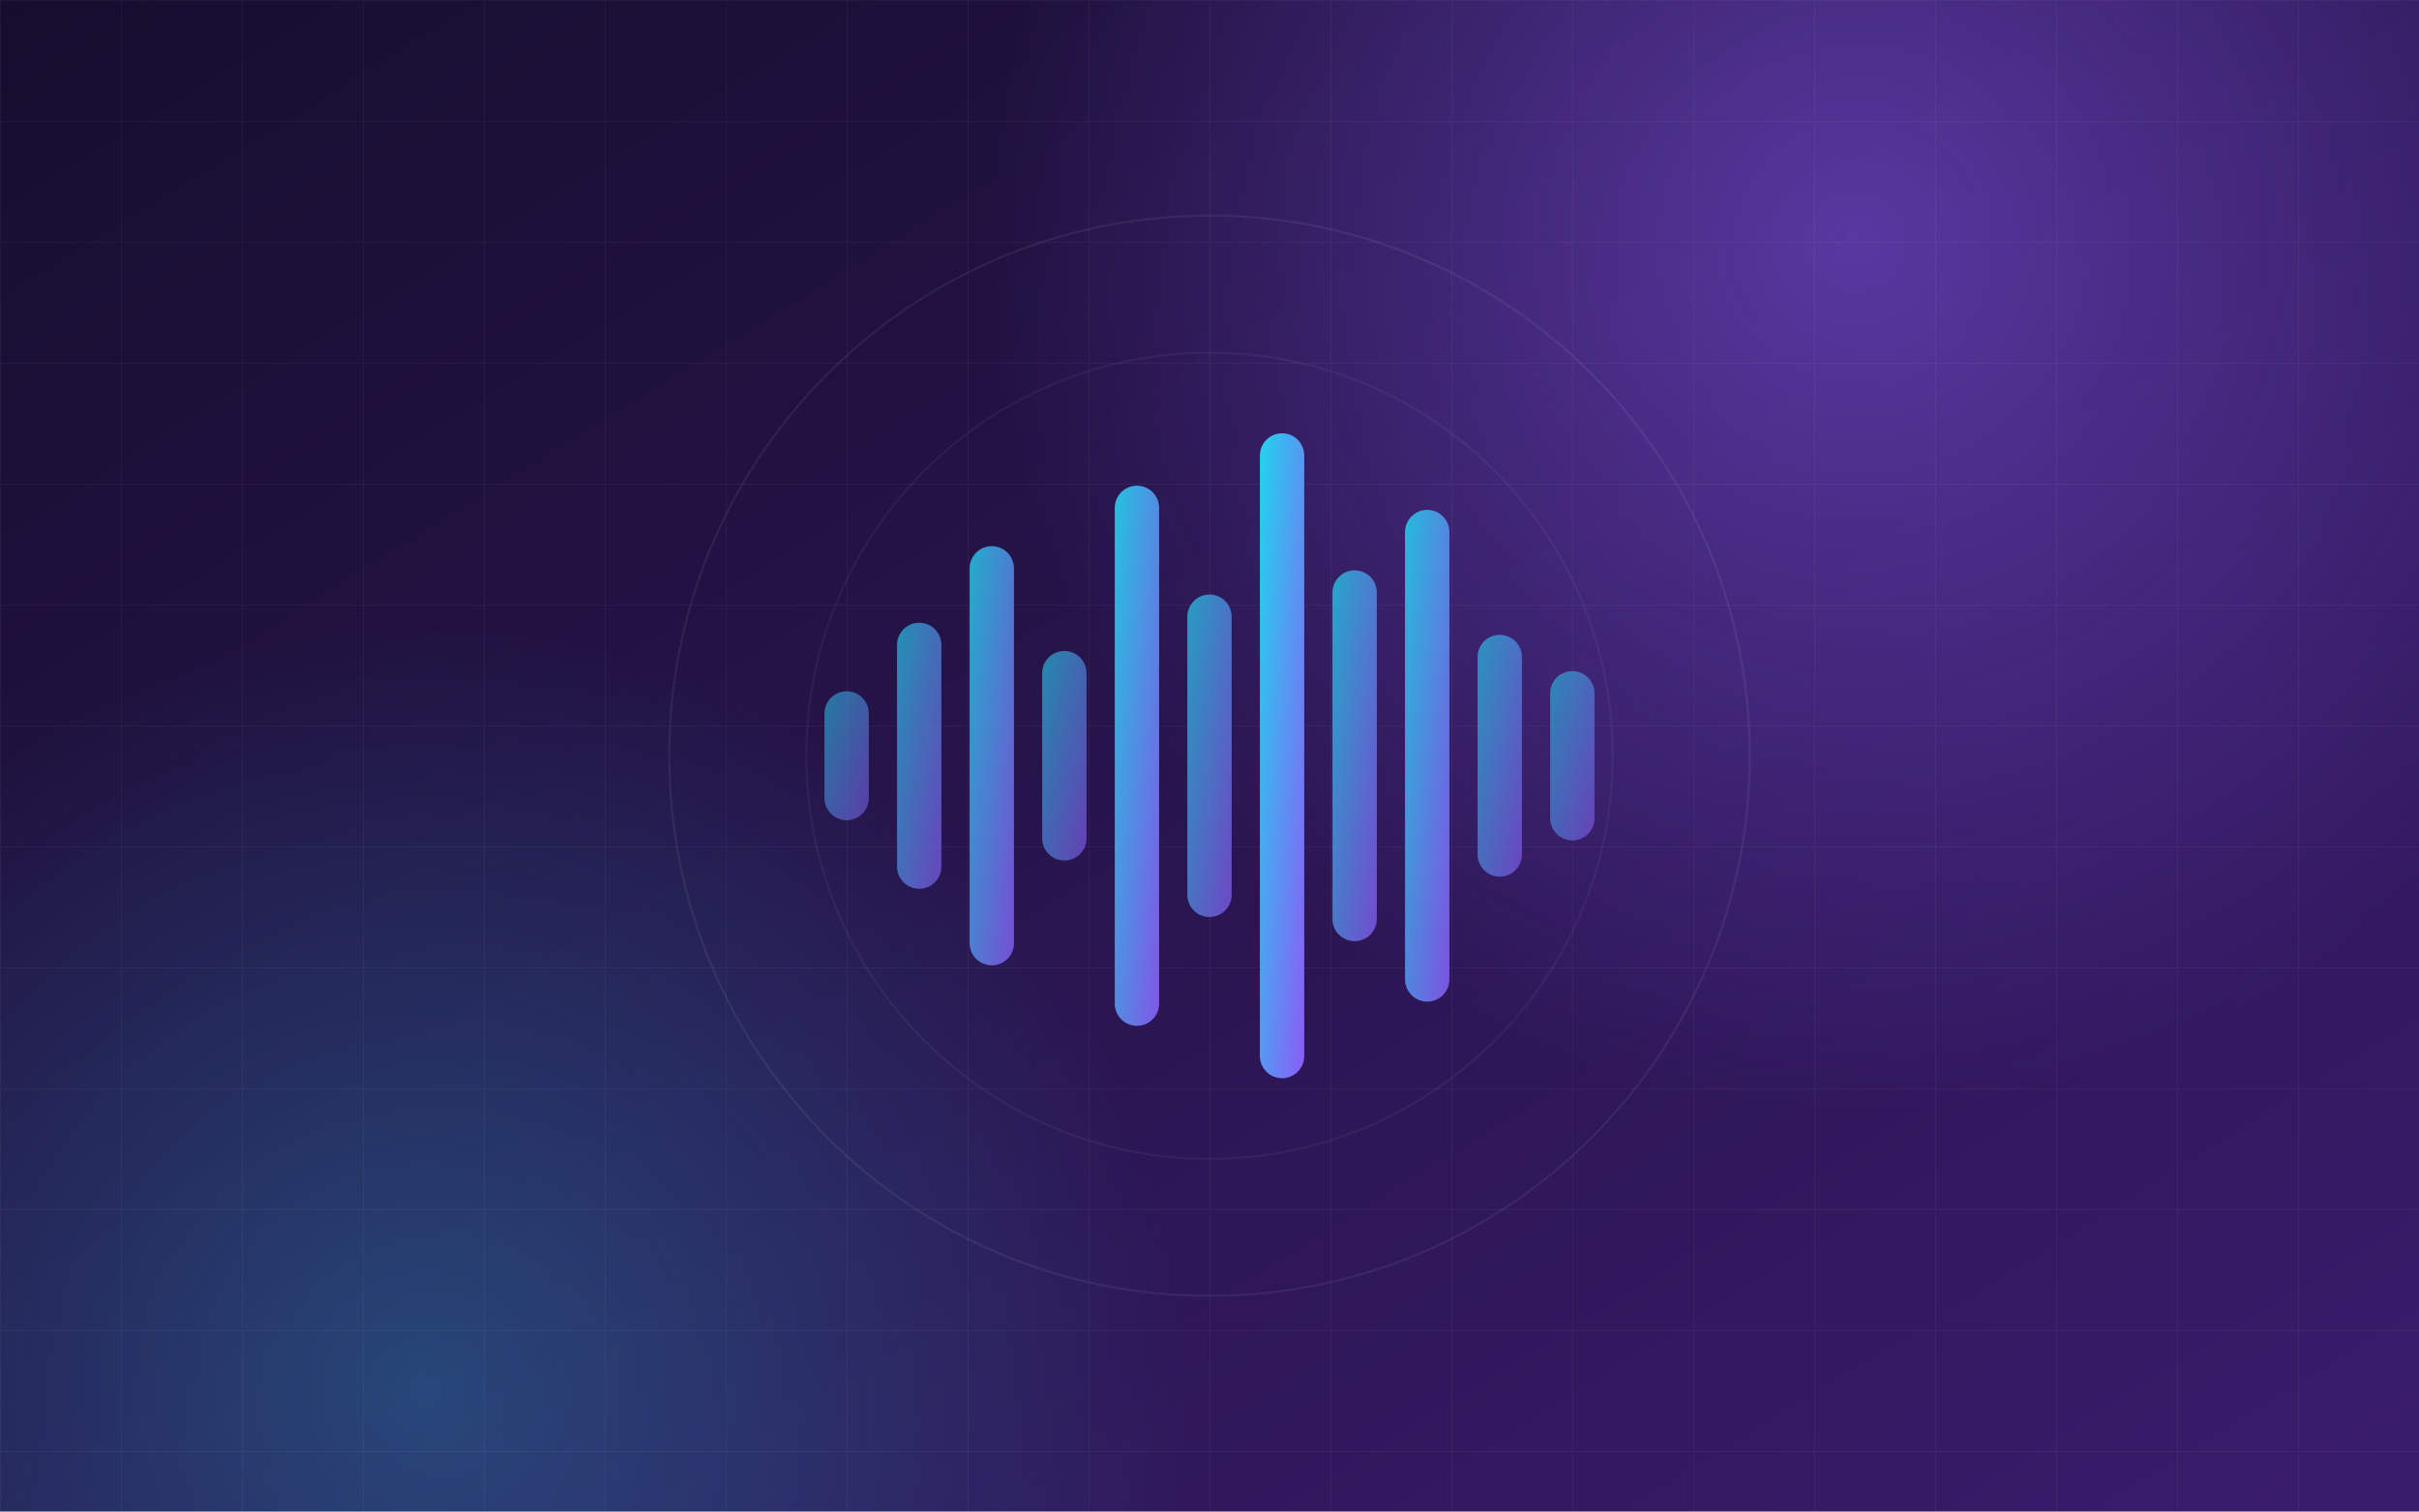
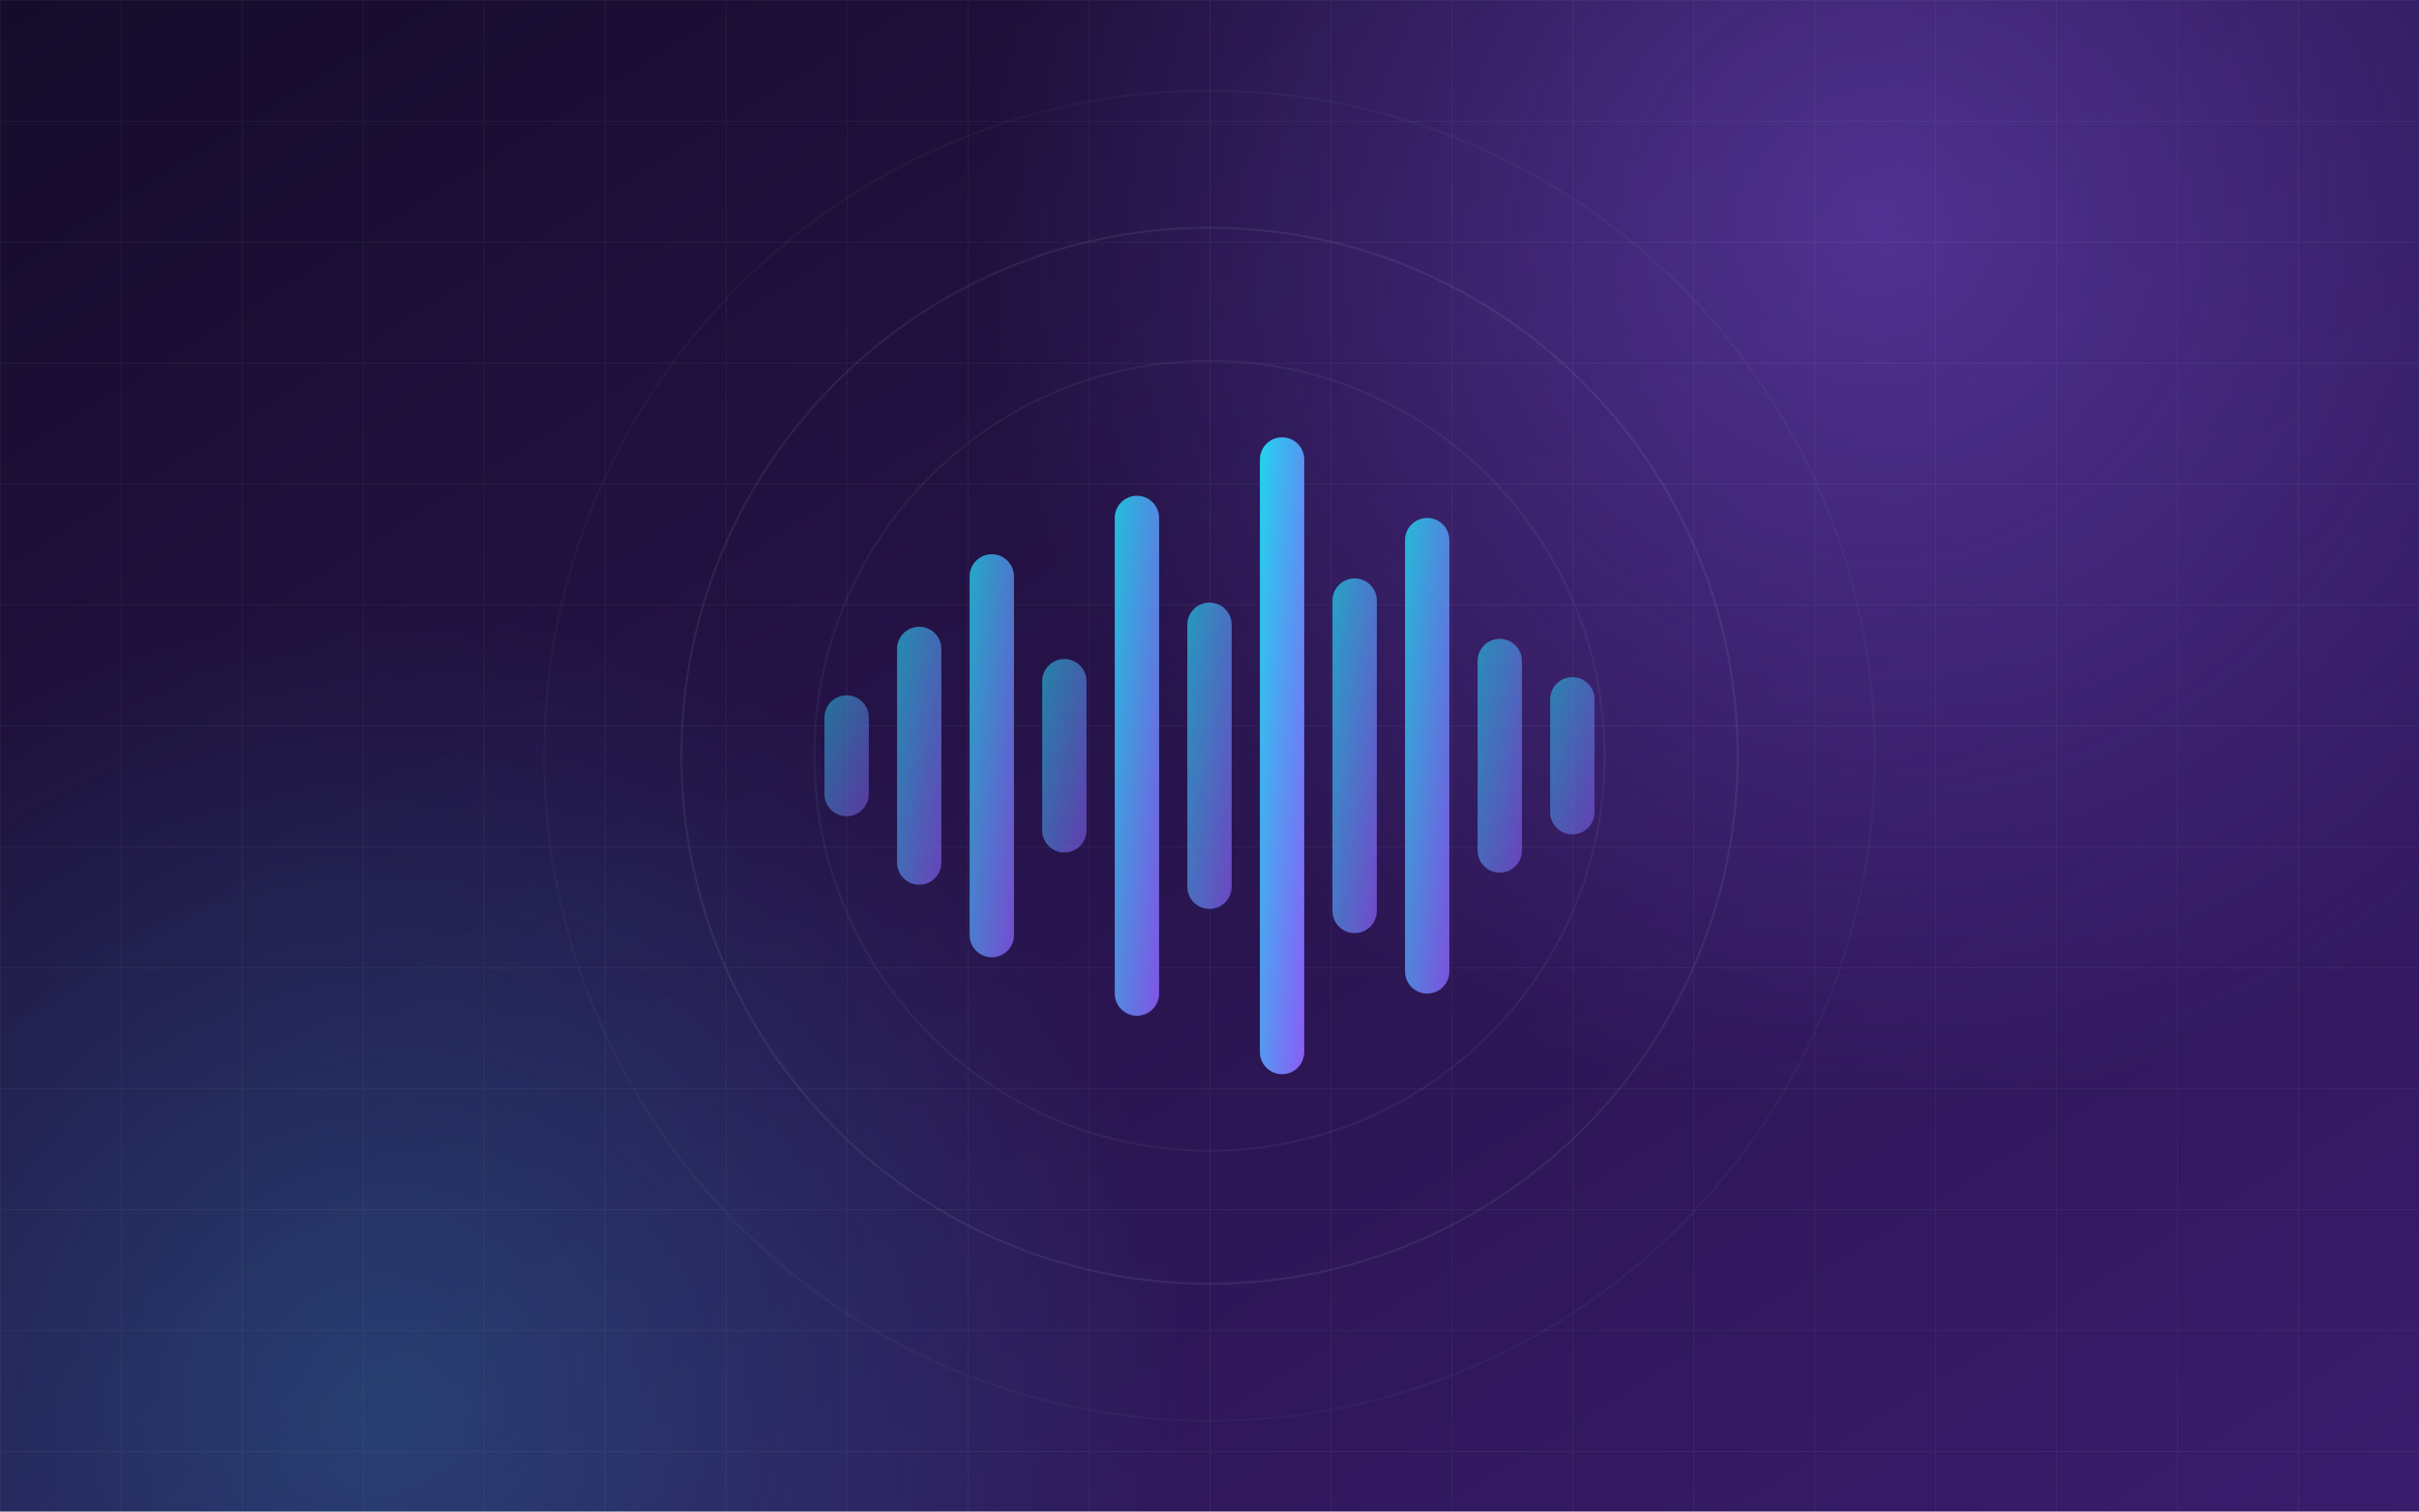
<svg xmlns="http://www.w3.org/2000/svg" viewBox="0 0 1200 750" width="1200" height="750">
  <defs>
    <linearGradient id="bg" x1="0" y1="0" x2="1" y2="1">
-       <stop offset="0" stop-color="#160d2e" />
+       <stop offset="0" stop-color="#150c2b" />
      <stop offset="1" stop-color="#3a1c6d" />
    </linearGradient>
-     <radialGradient id="g1" cx="0" cy="0" r="1" gradientUnits="userSpaceOnUse" gradientTransform="translate(920 120) scale(430)">
-       <stop offset="0" stop-color="#8b5cf6" stop-opacity=".5" />
+     <radialGradient id="g1" cx="0" cy="0" r="1" gradientUnits="userSpaceOnUse" gradientTransform="translate(930 110) scale(440)">
+       <stop offset="0" stop-color="#8b5cf6" stop-opacity=".42" />
      <stop offset="1" stop-color="#8b5cf6" stop-opacity="0" />
    </radialGradient>
-     <radialGradient id="g2" cx="0" cy="0" r="1" gradientUnits="userSpaceOnUse" gradientTransform="translate(210 690) scale(380)">
-       <stop offset="0" stop-color="#22d3ee" stop-opacity=".26" />
+     <radialGradient id="g2" cx="0" cy="0" r="1" gradientUnits="userSpaceOnUse" gradientTransform="translate(190 700) scale(400)">
+       <stop offset="0" stop-color="#22d3ee" stop-opacity=".22" />
      <stop offset="1" stop-color="#22d3ee" stop-opacity="0" />
    </radialGradient>
    <linearGradient id="mark" x1="0" y1="0" x2="1" y2="1">
      <stop offset="0" stop-color="#22d3ee" />
      <stop offset="1" stop-color="#8b5cf6" />
    </linearGradient>
    <pattern id="grid" width="60" height="60" patternUnits="userSpaceOnUse">
      <path d="M60 0H0V60" fill="none" stroke="#ffffff" stroke-opacity=".045" />
    </pattern>
  </defs>
  <rect width="1200" height="750" fill="url(#bg)" />
-   <circle cx="920" cy="120" r="430" fill="url(#g1)" />
-   <circle cx="210" cy="690" r="380" fill="url(#g2)" />
+   <circle cx="930" cy="110" r="440" fill="url(#g1)" />
+   <circle cx="190" cy="700" r="400" fill="url(#g2)" />
  <rect width="1200" height="750" fill="url(#grid)" />
-   <circle cx="600" cy="375" r="268" fill="none" stroke="#ffffff" stroke-opacity=".07" />
-   <circle cx="600" cy="375" r="200" fill="none" stroke="#ffffff" stroke-opacity=".05" />
-   <rect x="409" y="343" width="22" height="64" rx="11" fill="url(#mark)" opacity="0.54" />
-   <rect x="445" y="309" width="22" height="132" rx="11" fill="url(#mark)" opacity="0.66" />
-   <rect x="481" y="271" width="22" height="208" rx="11" fill="url(#mark)" opacity="0.80" />
-   <rect x="517" y="323" width="22" height="104" rx="11" fill="url(#mark)" opacity="0.61" />
-   <rect x="553" y="241" width="22" height="268" rx="11" fill="url(#mark)" opacity="0.91" />
-   <rect x="589" y="295" width="22" height="160" rx="11" fill="url(#mark)" opacity="0.71" />
-   <rect x="625" y="215" width="22" height="320" rx="11" fill="url(#mark)" opacity="1.00" />
-   <rect x="661" y="283" width="22" height="184" rx="11" fill="url(#mark)" opacity="0.75" />
-   <rect x="697" y="253" width="22" height="244" rx="11" fill="url(#mark)" opacity="0.86" />
-   <rect x="733" y="315" width="22" height="120" rx="11" fill="url(#mark)" opacity="0.64" />
-   <rect x="769" y="333" width="22" height="84" rx="11" fill="url(#mark)" opacity="0.57" />
+   <circle cx="600" cy="375" r="262" fill="none" stroke="#ffffff" stroke-opacity=".07" />
+   <circle cx="600" cy="375" r="196" fill="none" stroke="#ffffff" stroke-opacity=".05" />
+   <circle cx="600" cy="375" r="330" fill="none" stroke="#ffffff" stroke-opacity=".035" />
+   <rect x="409" y="345" width="22" height="60" rx="11" fill="url(#mark)" opacity="0.51" />
+   <rect x="445" y="311" width="22" height="128" rx="11" fill="url(#mark)" opacity="0.64" />
+   <rect x="481" y="275" width="22" height="200" rx="11" fill="url(#mark)" opacity="0.78" />
+   <rect x="517" y="327" width="22" height="96" rx="11" fill="url(#mark)" opacity="0.58" />
+   <rect x="553" y="246" width="22" height="258" rx="11" fill="url(#mark)" opacity="0.89" />
+   <rect x="589" y="299" width="22" height="152" rx="11" fill="url(#mark)" opacity="0.69" />
+   <rect x="625" y="217" width="22" height="316" rx="11" fill="url(#mark)" opacity="1.00" />
+   <rect x="661" y="287" width="22" height="176" rx="11" fill="url(#mark)" opacity="0.73" />
+   <rect x="697" y="257" width="22" height="236" rx="11" fill="url(#mark)" opacity="0.85" />
+   <rect x="733" y="317" width="22" height="116" rx="11" fill="url(#mark)" opacity="0.62" />
+   <rect x="769" y="336" width="22" height="78" rx="11" fill="url(#mark)" opacity="0.55" />
</svg>
